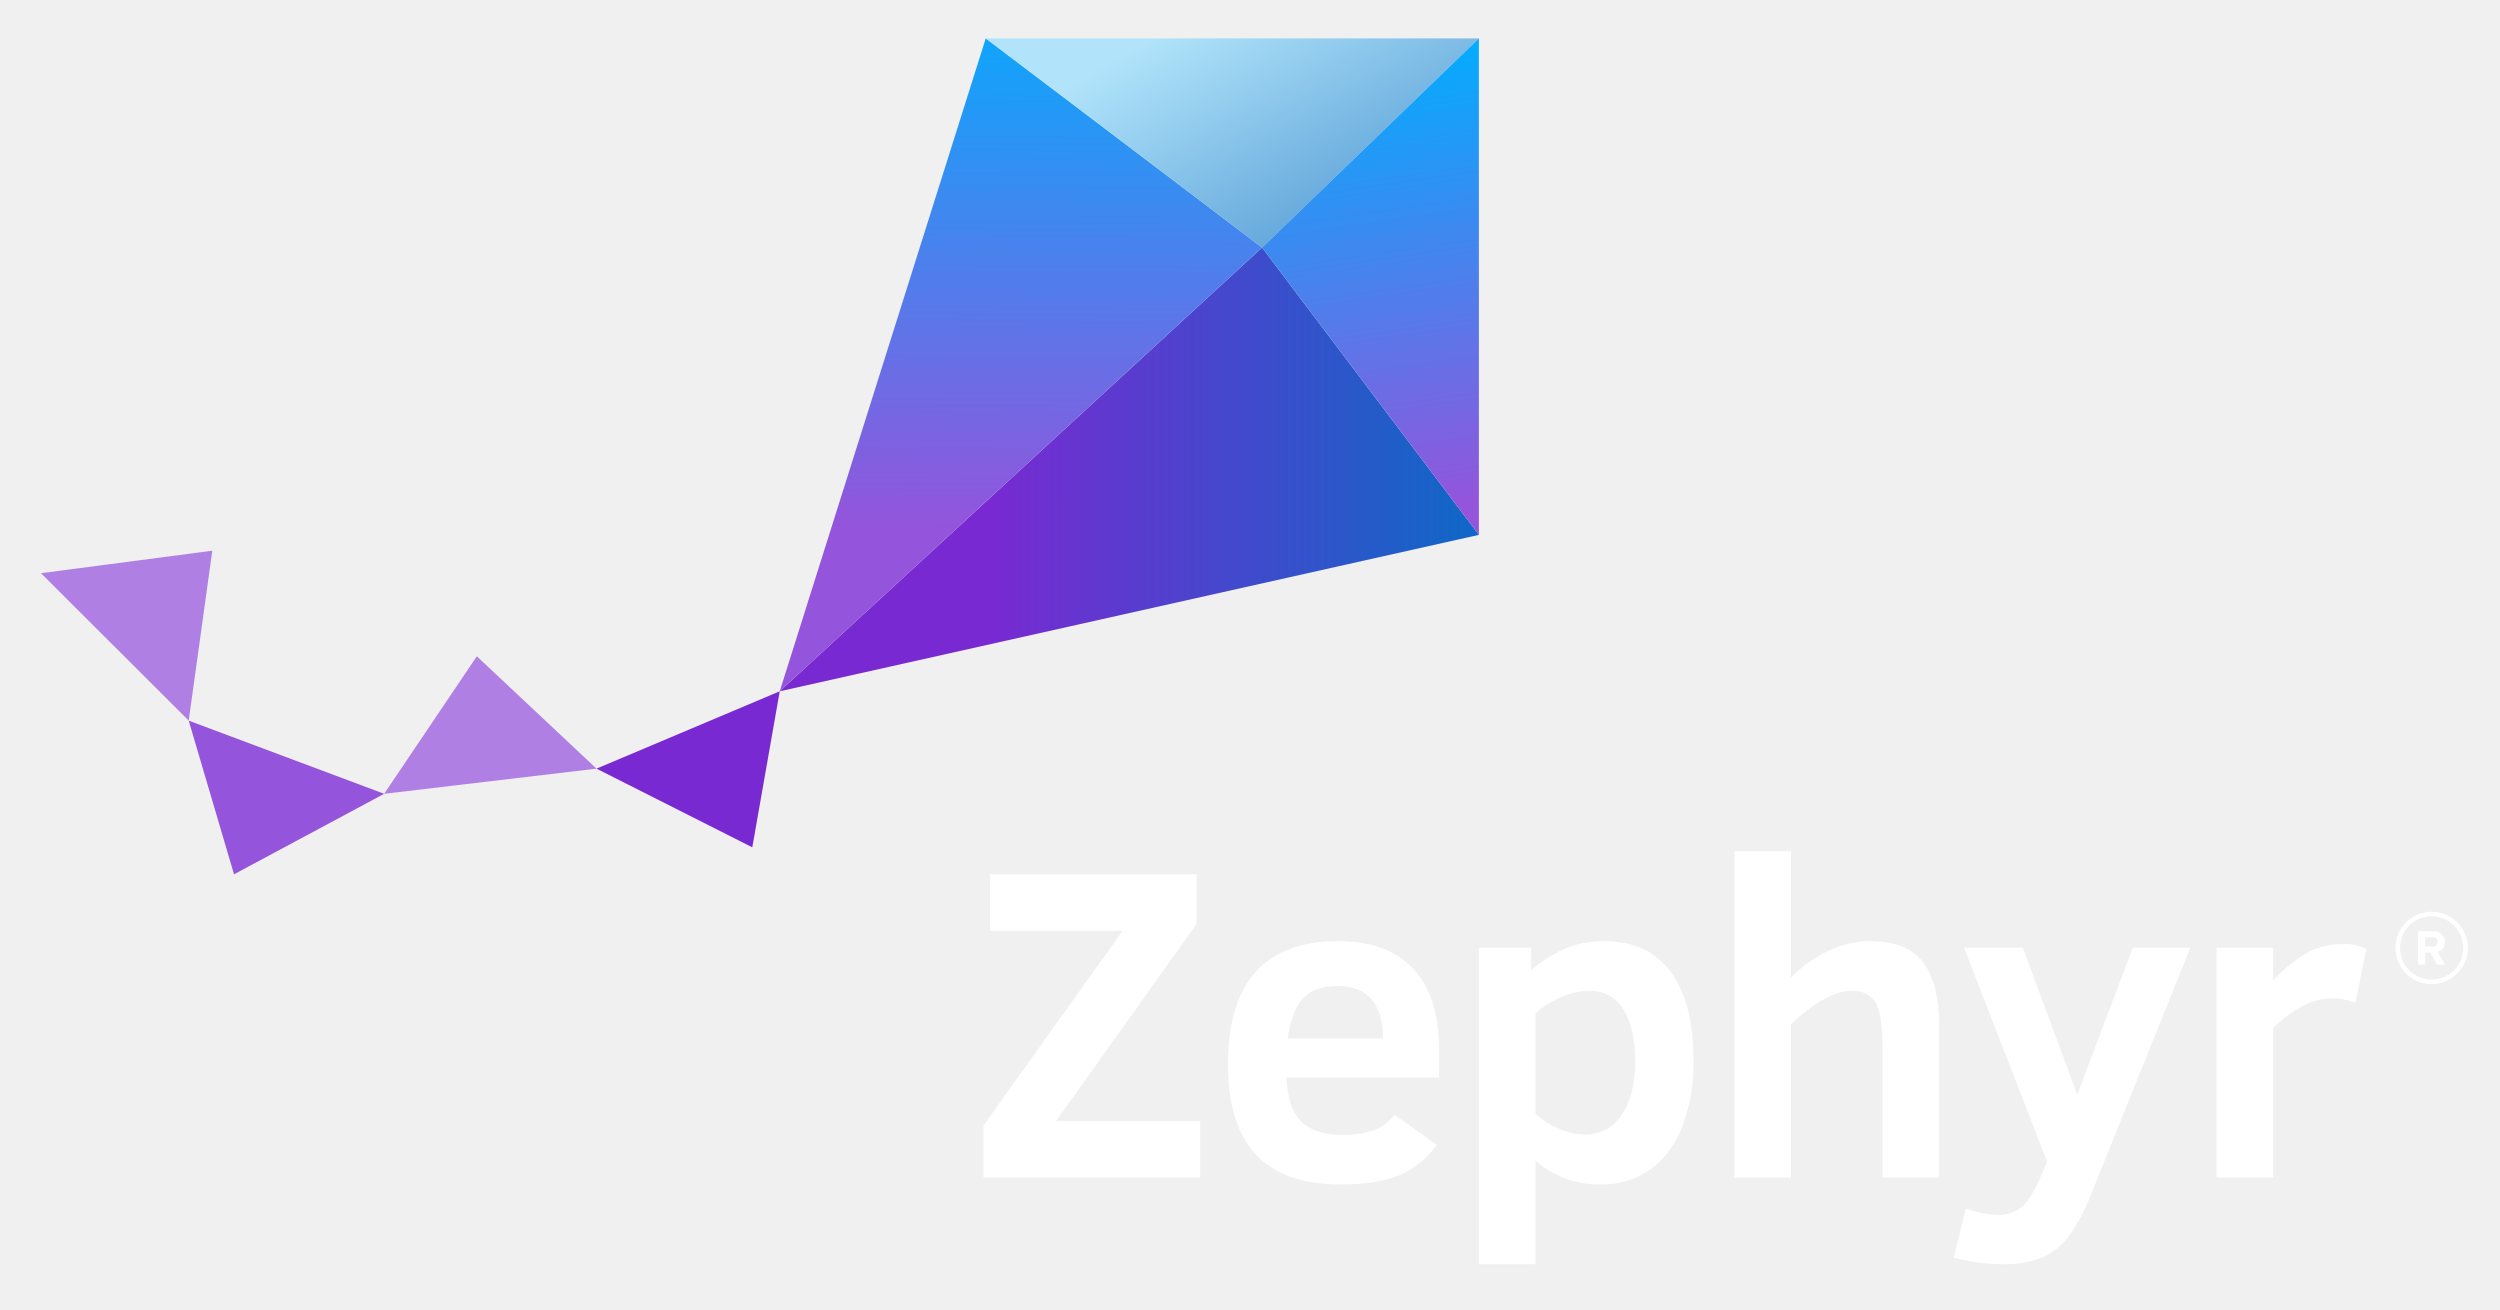
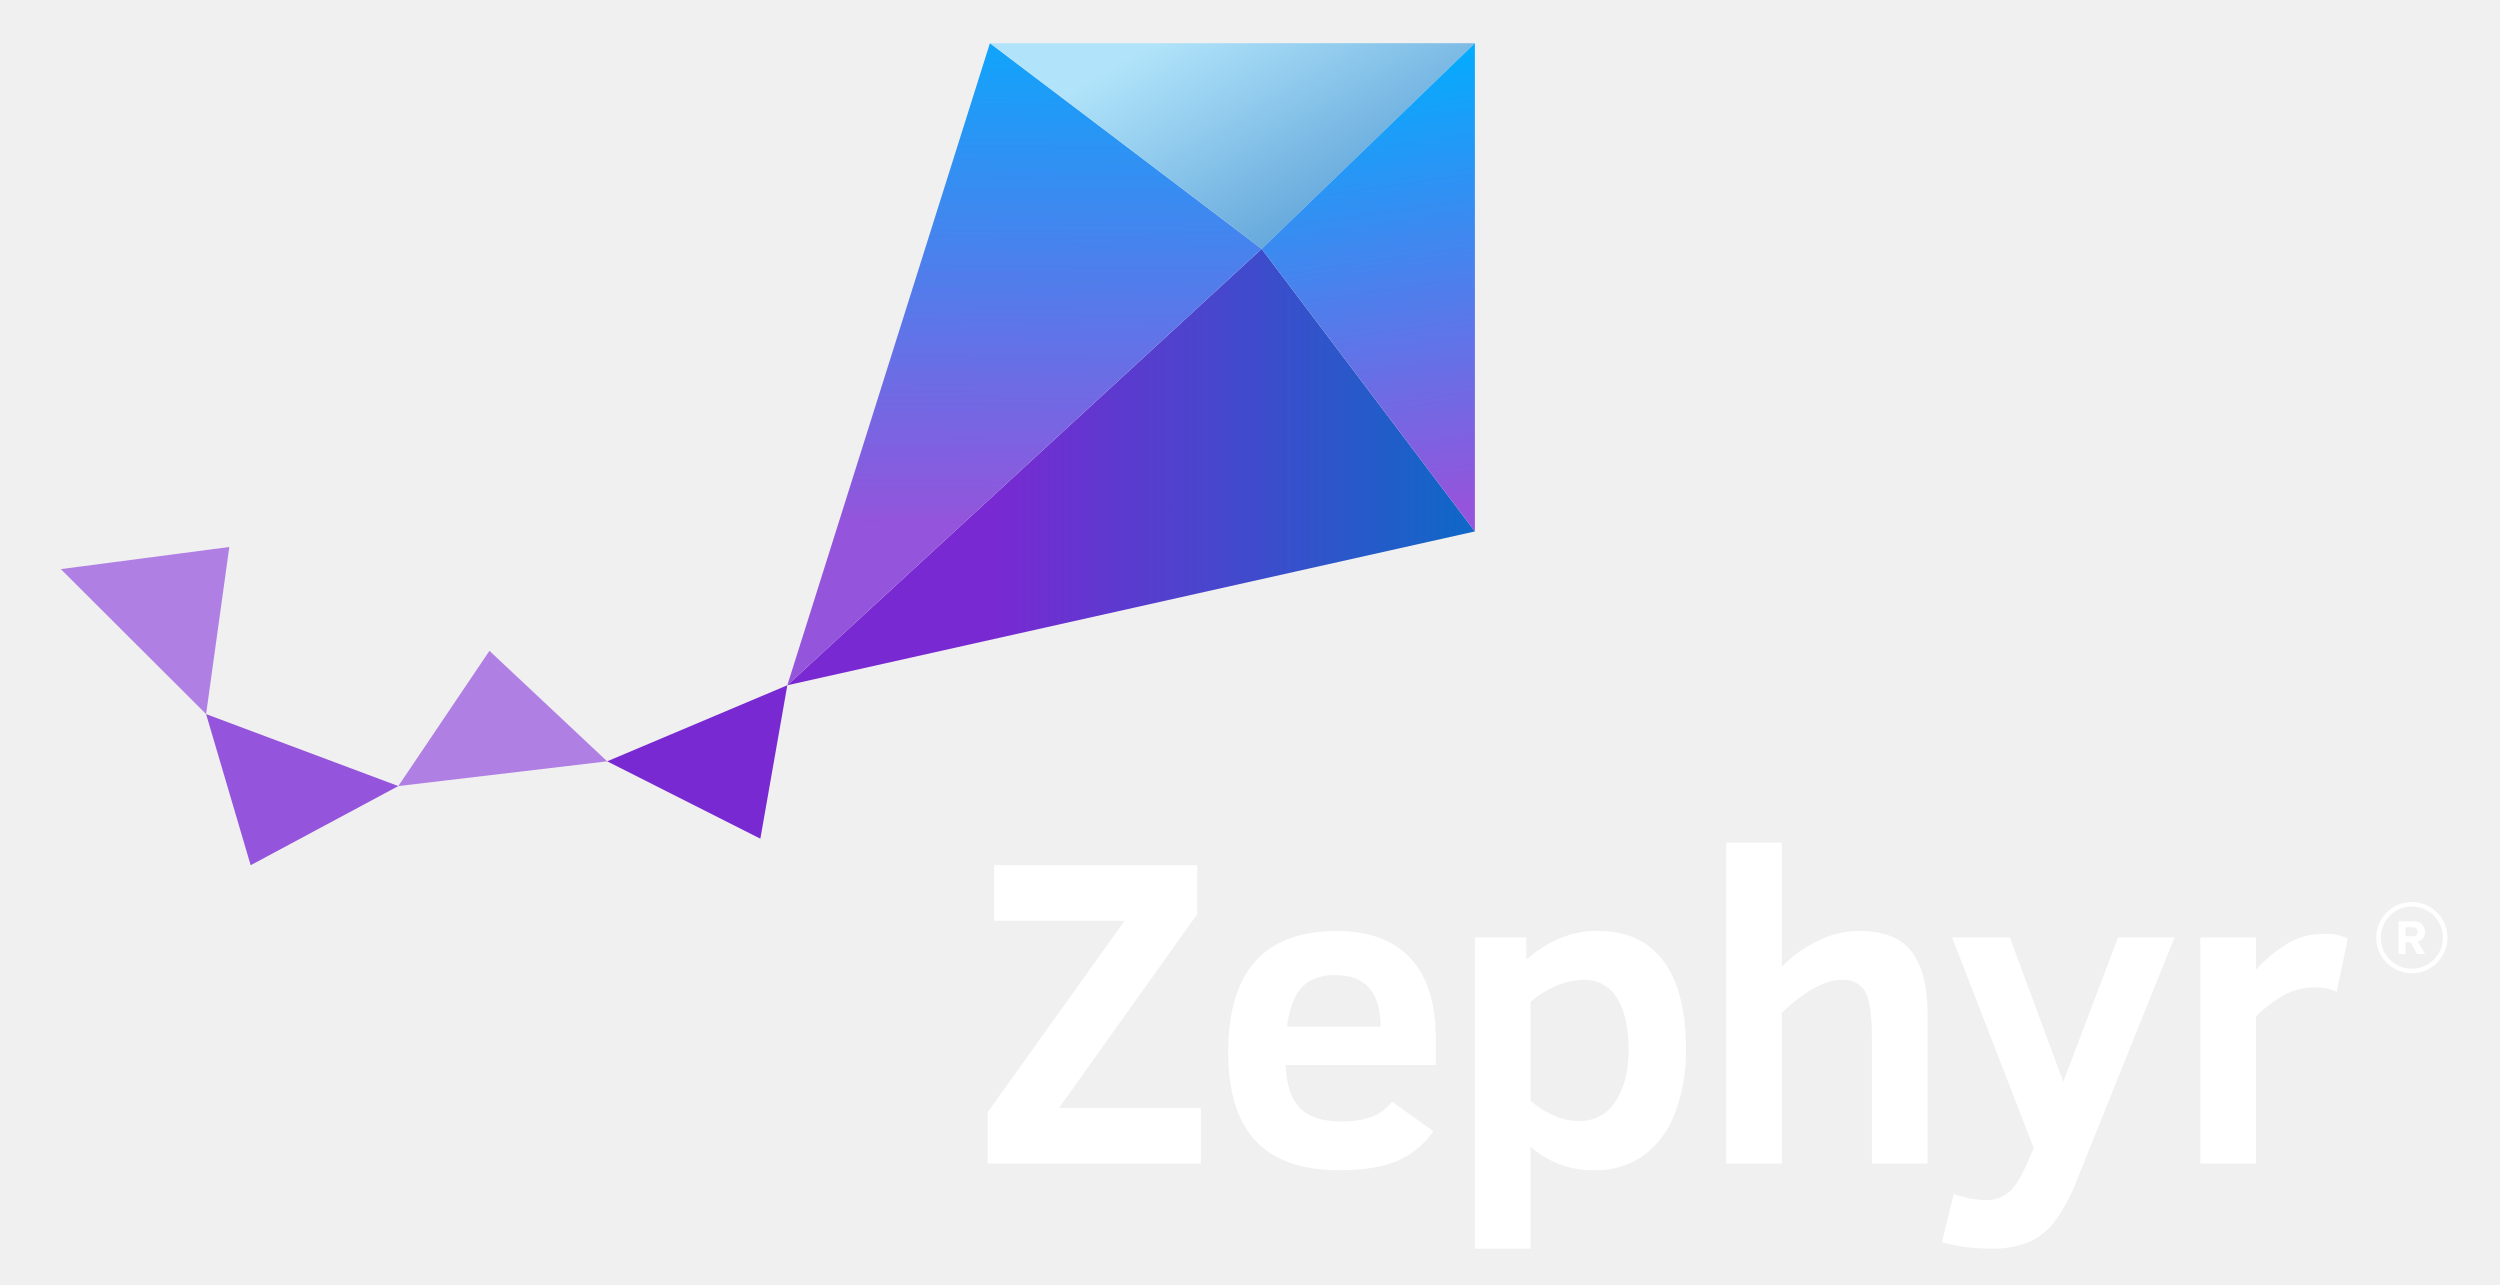
- <svg xmlns="http://www.w3.org/2000/svg" xmlns:xlink="http://www.w3.org/1999/xlink" viewBox="0 0 1050 550" version="1.1" id="svg55" width="1050" height="550">
+ <svg xmlns="http://www.w3.org/2000/svg" xmlns:xlink="http://www.w3.org/1999/xlink" viewBox="0 0 360 185" version="1.1" id="svg55" width="360" height="185">
  <defs id="defs20">
-     <style id="style2">.cls-1{fill:#7929d2;}.cls-2{fill:#9454db;}.cls-3{fill:#af7fe4;}.cls-4{fill:url(#linear-gradient);}.cls-5{fill:url(#linear-gradient-2);}.cls-6{fill:url(#linear-gradient-3);}.cls-7{fill:url(#linear-gradient-4);}.cls-8{fill:#2d3136;}</style>
+     <style id="style2">.cls-1{fill:#7929d2;}.cls-2{fill:#9454db;}.cls-3{fill:#af7fe4;}.cls-4{fill:url(#linear-gradient);}.cls-5{fill:url(#linear-gradient-2);}.cls-6{fill:url(#linear-gradient-3);}.cls-7{fill:url(#linear-gradient-4);}.cls-8{fill:#ffffff;}</style>
    <linearGradient id="linear-gradient" x1="173.227" y1="83.041" x2="269.621" y2="83.041" gradientUnits="userSpaceOnUse">
      <stop offset="0" stop-color="#7929d2" id="stop4" />
      <stop offset="1" stop-color="#0070c5" id="stop6" />
    </linearGradient>
    <linearGradient id="linear-gradient-2" x1="179.787" y1="-1.879" x2="178.98" y2="93.408" gradientUnits="userSpaceOnUse">
      <stop offset="0" stop-color="#00aeff" id="stop9" />
      <stop offset="1" stop-color="#9454db" id="stop11" />
    </linearGradient>
    <linearGradient id="linear-gradient-3" x1="232.845" y1="37.632" x2="212.266" y2="1.987" gradientUnits="userSpaceOnUse">
      <stop offset="0" stop-color="#66a9dc" id="stop14" />
      <stop offset="1" stop-color="#b1e4fa" id="stop16" />
    </linearGradient>
    <linearGradient id="linear-gradient-4" x1="237.423" y1="9.703" x2="249.116" y2="90.577" xlink:href="#linear-gradient-2" />
-     <linearGradient xlink:href="#linear-gradient-2" id="linearGradient61" gradientUnits="userSpaceOnUse" x1="179.787" y1="-1.879" x2="178.98" y2="93.408" />
+     <linearGradient xlink:href="#linear-gradient-2" id="linearGradient884" gradientUnits="userSpaceOnUse" x1="179.787" y1="-1.879" x2="178.98" y2="93.408" />
  </defs>
-   <g id="g918" transform="matrix(2.416565,0,0,2.416565,-3.952703,-3.516671)">
-     <polygon class="cls-1" points="137.154,121.601 105.31,135.046 132.385,148.72 " id="polygon22" />
-     <polygon class="cls-2" points="68.401,139.419 34.434,126.703 42.309,153.408 " id="polygon24" />
-     <polygon class="cls-3" points="84.508,115.518 105.31,135.046 68.401,139.419 " id="polygon26" />
-     <polygon class="cls-3" points="38.535,97.167 34.434,126.703 8.759,101.076 " id="polygon28" />
-     <polygon class="cls-4" points="137.154,121.601 220.982,44.482 258.666,94.416 " id="polygon30" style="fill:url(#linear-gradient)" />
-     <polygon class="cls-5" points="137.154,121.601 172.959,8.13 220.982,44.482 " id="polygon32" style="fill:url(#linearGradient61)" />
-     <polygon class="cls-6" points="172.959,8.13 258.666,8.13 220.982,44.482 " id="polygon34" style="fill:url(#linear-gradient-3)" />
-     <polygon class="cls-7" points="258.666,94.416 258.666,8.13 220.982,44.482 " id="polygon36" style="fill:url(#linear-gradient-4)" />
-     <path class="cls-8" d="m 172.562,206.128 v -9.066 l 24.189,-33.827 h -23.046 v -9.828 h 35.884 v 8.647 l -24.418,34.246 h 25.065 v 9.828 z" id="path38" style="fill:#ffffff;fill-opacity:1" />
-     <path class="cls-8" d="m 225.198,188.72 q 0.266,5.334 2.59,7.657 2.323,2.324 7.314,2.324 a 16.217,16.217 0 0 0 5.085,-0.724 8.147,8.147 0 0 0 3.828,-2.781 l 7.314,5.219 a 14.797,14.797 0 0 1 -6.228,5.181 q -3.828,1.714 -10.457,1.714 -9.867,0 -14.723,-5.181 -4.857,-5.18 -4.857,-15.656 0,-21.446 19.199,-21.446 8.532,0 13.009,4.819 4.475,4.819 4.476,14.037 v 4.838 z m 16.799,-6.781 q 0,-9.104 -7.961,-9.104 a 9.102,9.102 0 0 0 -4.304,0.895 6.692,6.692 0 0 0 -2.686,2.667 16.818,16.818 0 0 0 -1.581,5.543 z" id="path40" style="fill:#ffffff;fill-opacity:1" />
-     <path class="cls-8" d="m 295.968,185.863 a 30.727,30.727 0 0 1 -1.943,11.352 16.29,16.29 0 0 1 -5.562,7.504 14.465,14.465 0 0 1 -8.647,2.59 16.466,16.466 0 0 1 -11.314,-4.152 V 221.175 h -9.828 v -55.006 h 9.066 v 3.924 a 23.592,23.592 0 0 1 5.771,-3.714 16.897,16.897 0 0 1 6.952,-1.352 q 7.58,0 11.542,5.333 3.961,5.334 3.962,15.504 z m -10.133,0.152 q 0,-5.828 -2.019,-9.085 a 6.626,6.626 0 0 0 -6.019,-3.257 12.125,12.125 0 0 0 -4.933,1.124 16.514,16.514 0 0 0 -4.362,2.762 v 17.485 a 15.713,15.713 0 0 0 3.866,2.495 11.008,11.008 0 0 0 4.743,1.086 7.33,7.33 0 0 0 6.381,-3.447 q 2.343,-3.447 2.343,-9.161 z" id="path42" style="fill:#ffffff;fill-opacity:1" />
-     <path class="cls-8" d="M 328.834,206.128 V 184.111 q 0,-6.323 -1.181,-8.38 a 4.419,4.419 0 0 0 -4.19,-2.057 q -4.382,0 -10.552,5.79 v 26.665 h -9.828 V 149.408 h 9.828 v 21.942 a 22.631,22.631 0 0 1 6.666,-4.724 16.771,16.771 0 0 1 6.933,-1.6 q 6.703,0 9.428,3.771 2.723,3.771 2.724,10.666 v 26.665 z" id="path44" style="fill:#ffffff;fill-opacity:1" />
-     <path class="cls-8" d="m 343.302,211.499 a 17.847,17.847 0 0 0 5.752,1.105 6.064,6.064 0 0 0 3.885,-1.333 q 1.675,-1.334 3.466,-5.523 l 1.029,-2.362 -14.437,-37.217 h 10.209 l 9.447,25.522 9.676,-25.522 h 9.98 L 365.13,208.871 a 31.828,31.828 0 0 1 -4.076,7.619 11.664,11.664 0 0 1 -4.628,3.581 17.356,17.356 0 0 1 -6.647,1.105 32.711,32.711 0 0 1 -8.571,-1.143 z" id="path46" style="fill:#ffffff;fill-opacity:1" />
-     <path class="cls-8" d="m 410.985,175.768 a 9.086,9.086 0 0 0 -4.038,-0.762 10.867,10.867 0 0 0 -5.2,1.314 22.916,22.916 0 0 0 -5.047,3.828 v 25.979 h -9.828 v -39.959 h 9.828 v 5.714 a 25.656,25.656 0 0 1 5.409,-4.533 12.063,12.063 0 0 1 6.476,-1.79 8.698,8.698 0 0 1 4.343,0.8 z" id="path48" style="fill:#ffffff;fill-opacity:1" />
-     <path class="cls-8" d="m 424.046,167.027 h -0.904 v 2.077 h -1.234 v -5.796 h 2.711 a 1.805,1.805 0 0 1 1.946,1.868 1.663,1.663 0 0 1 -1.269,1.72 l 1.304,2.207 h -1.417 z m 0.391,-2.659 h -1.295 v 1.599 h 1.295 a 0.802,0.802 0 1 0 0,-1.599 z" id="path50" style="fill:#ffffff;fill-opacity:1" />
-     <path class="cls-8" d="m 424.254,172.499 a 6.294,6.294 0 1 1 6.294,-6.294 6.301,6.301 0 0 1 -6.294,6.294 z m 0,-11.791 a 5.498,5.498 0 1 0 5.498,5.497 5.504,5.504 0 0 0 -5.498,-5.497 z" id="path52" style="fill:#ffffff;fill-opacity:1" />
+   <g id="Colored_Positive" data-name="Colored Positive" transform="matrix(0.8148057,0,0,0.8148057,1.622117,-0.4062265)">
+     <polygon class="cls-1" points="105.31,135.046 132.385,148.72 137.154,121.601 " id="polygon22" />
+     <polygon class="cls-2" points="34.434,126.703 42.309,153.408 68.401,139.419 " id="polygon24" />
+     <polygon class="cls-3" points="105.31,135.046 68.401,139.419 84.508,115.518 " id="polygon26" />
+     <polygon class="cls-3" points="34.434,126.703 8.759,101.076 38.535,97.167 " id="polygon28" />
+     <polygon class="cls-4" points="220.982,44.482 258.666,94.416 137.154,121.601 " id="polygon30" style="fill:url(#linear-gradient)" />
+     <polygon class="cls-5" points="172.959,8.13 220.982,44.482 137.154,121.601 " id="polygon32" style="fill:url(#linearGradient884)" />
+     <polygon class="cls-6" points="258.666,8.13 220.982,44.482 172.959,8.13 " id="polygon34" style="fill:url(#linear-gradient-3)" />
+     <polygon class="cls-7" points="258.666,8.13 220.982,44.482 258.666,94.416 " id="polygon36" style="fill:url(#linear-gradient-4)" />
+     <path class="cls-8" d="m 172.562,206.128 v -9.066 l 24.189,-33.827 h -23.046 v -9.828 h 35.884 v 8.647 l -24.418,34.246 h 25.065 v 9.828 z" id="path38" />
+     <path class="cls-8" d="m 225.198,188.72 q 0.266,5.334 2.59,7.657 2.323,2.324 7.314,2.324 a 16.217,16.217 0 0 0 5.085,-0.724 8.147,8.147 0 0 0 3.828,-2.781 l 7.314,5.219 a 14.797,14.797 0 0 1 -6.228,5.181 q -3.828,1.714 -10.457,1.714 -9.867,0 -14.723,-5.181 -4.857,-5.18 -4.857,-15.656 0,-21.446 19.199,-21.446 8.532,0 13.009,4.819 4.475,4.819 4.476,14.037 v 4.838 z m 16.799,-6.781 q 0,-9.104 -7.961,-9.104 a 9.102,9.102 0 0 0 -4.304,0.895 6.692,6.692 0 0 0 -2.686,2.667 16.818,16.818 0 0 0 -1.581,5.543 z" id="path40" />
+     <path class="cls-8" d="m 295.968,185.863 a 30.727,30.727 0 0 1 -1.943,11.352 16.29,16.29 0 0 1 -5.562,7.504 14.465,14.465 0 0 1 -8.647,2.59 16.466,16.466 0 0 1 -11.314,-4.152 V 221.175 h -9.828 v -55.006 h 9.066 v 3.924 a 23.592,23.592 0 0 1 5.771,-3.714 16.897,16.897 0 0 1 6.952,-1.352 q 7.58,0 11.542,5.333 3.961,5.334 3.962,15.504 z m -10.133,0.152 q 0,-5.828 -2.019,-9.085 a 6.626,6.626 0 0 0 -6.019,-3.257 12.125,12.125 0 0 0 -4.933,1.124 16.514,16.514 0 0 0 -4.362,2.762 v 17.485 a 15.713,15.713 0 0 0 3.866,2.495 11.008,11.008 0 0 0 4.743,1.086 7.33,7.33 0 0 0 6.381,-3.447 q 2.343,-3.447 2.343,-9.161 z" id="path42" />
+     <path class="cls-8" d="M 328.834,206.128 V 184.111 q 0,-6.323 -1.181,-8.38 a 4.419,4.419 0 0 0 -4.19,-2.057 q -4.382,0 -10.552,5.79 v 26.665 h -9.828 V 149.408 h 9.828 v 21.942 a 22.631,22.631 0 0 1 6.666,-4.724 16.771,16.771 0 0 1 6.933,-1.6 q 6.703,0 9.428,3.771 2.723,3.771 2.724,10.666 v 26.665 z" id="path44" />
+     <path class="cls-8" d="m 343.302,211.499 a 17.847,17.847 0 0 0 5.752,1.105 6.064,6.064 0 0 0 3.885,-1.333 q 1.675,-1.334 3.466,-5.523 l 1.029,-2.362 -14.437,-37.217 h 10.209 l 9.447,25.522 9.676,-25.522 h 9.98 L 365.13,208.871 a 31.828,31.828 0 0 1 -4.076,7.619 11.664,11.664 0 0 1 -4.628,3.581 17.356,17.356 0 0 1 -6.647,1.105 32.711,32.711 0 0 1 -8.571,-1.143 z" id="path46" />
+     <path class="cls-8" d="m 410.985,175.768 a 9.086,9.086 0 0 0 -4.038,-0.762 10.867,10.867 0 0 0 -5.2,1.314 22.916,22.916 0 0 0 -5.047,3.828 v 25.979 h -9.828 v -39.959 h 9.828 v 5.714 a 25.656,25.656 0 0 1 5.409,-4.533 12.063,12.063 0 0 1 6.476,-1.79 8.698,8.698 0 0 1 4.343,0.8 z" id="path48" />
+     <path class="cls-8" d="m 424.046,167.027 h -0.904 v 2.077 h -1.234 v -5.796 h 2.711 a 1.805,1.805 0 0 1 1.946,1.868 1.663,1.663 0 0 1 -1.269,1.72 l 1.304,2.207 h -1.417 z m 0.391,-2.659 h -1.295 v 1.599 h 1.295 a 0.802,0.802 0 1 0 0,-1.599 z" id="path50" />
+     <path class="cls-8" d="m 424.254,172.499 a 6.294,6.294 0 1 1 6.294,-6.294 6.301,6.301 0 0 1 -6.294,6.294 z m 0,-11.791 a 5.498,5.498 0 1 0 5.498,5.497 5.504,5.504 0 0 0 -5.498,-5.497 z" id="path52" />
  </g>
</svg>
